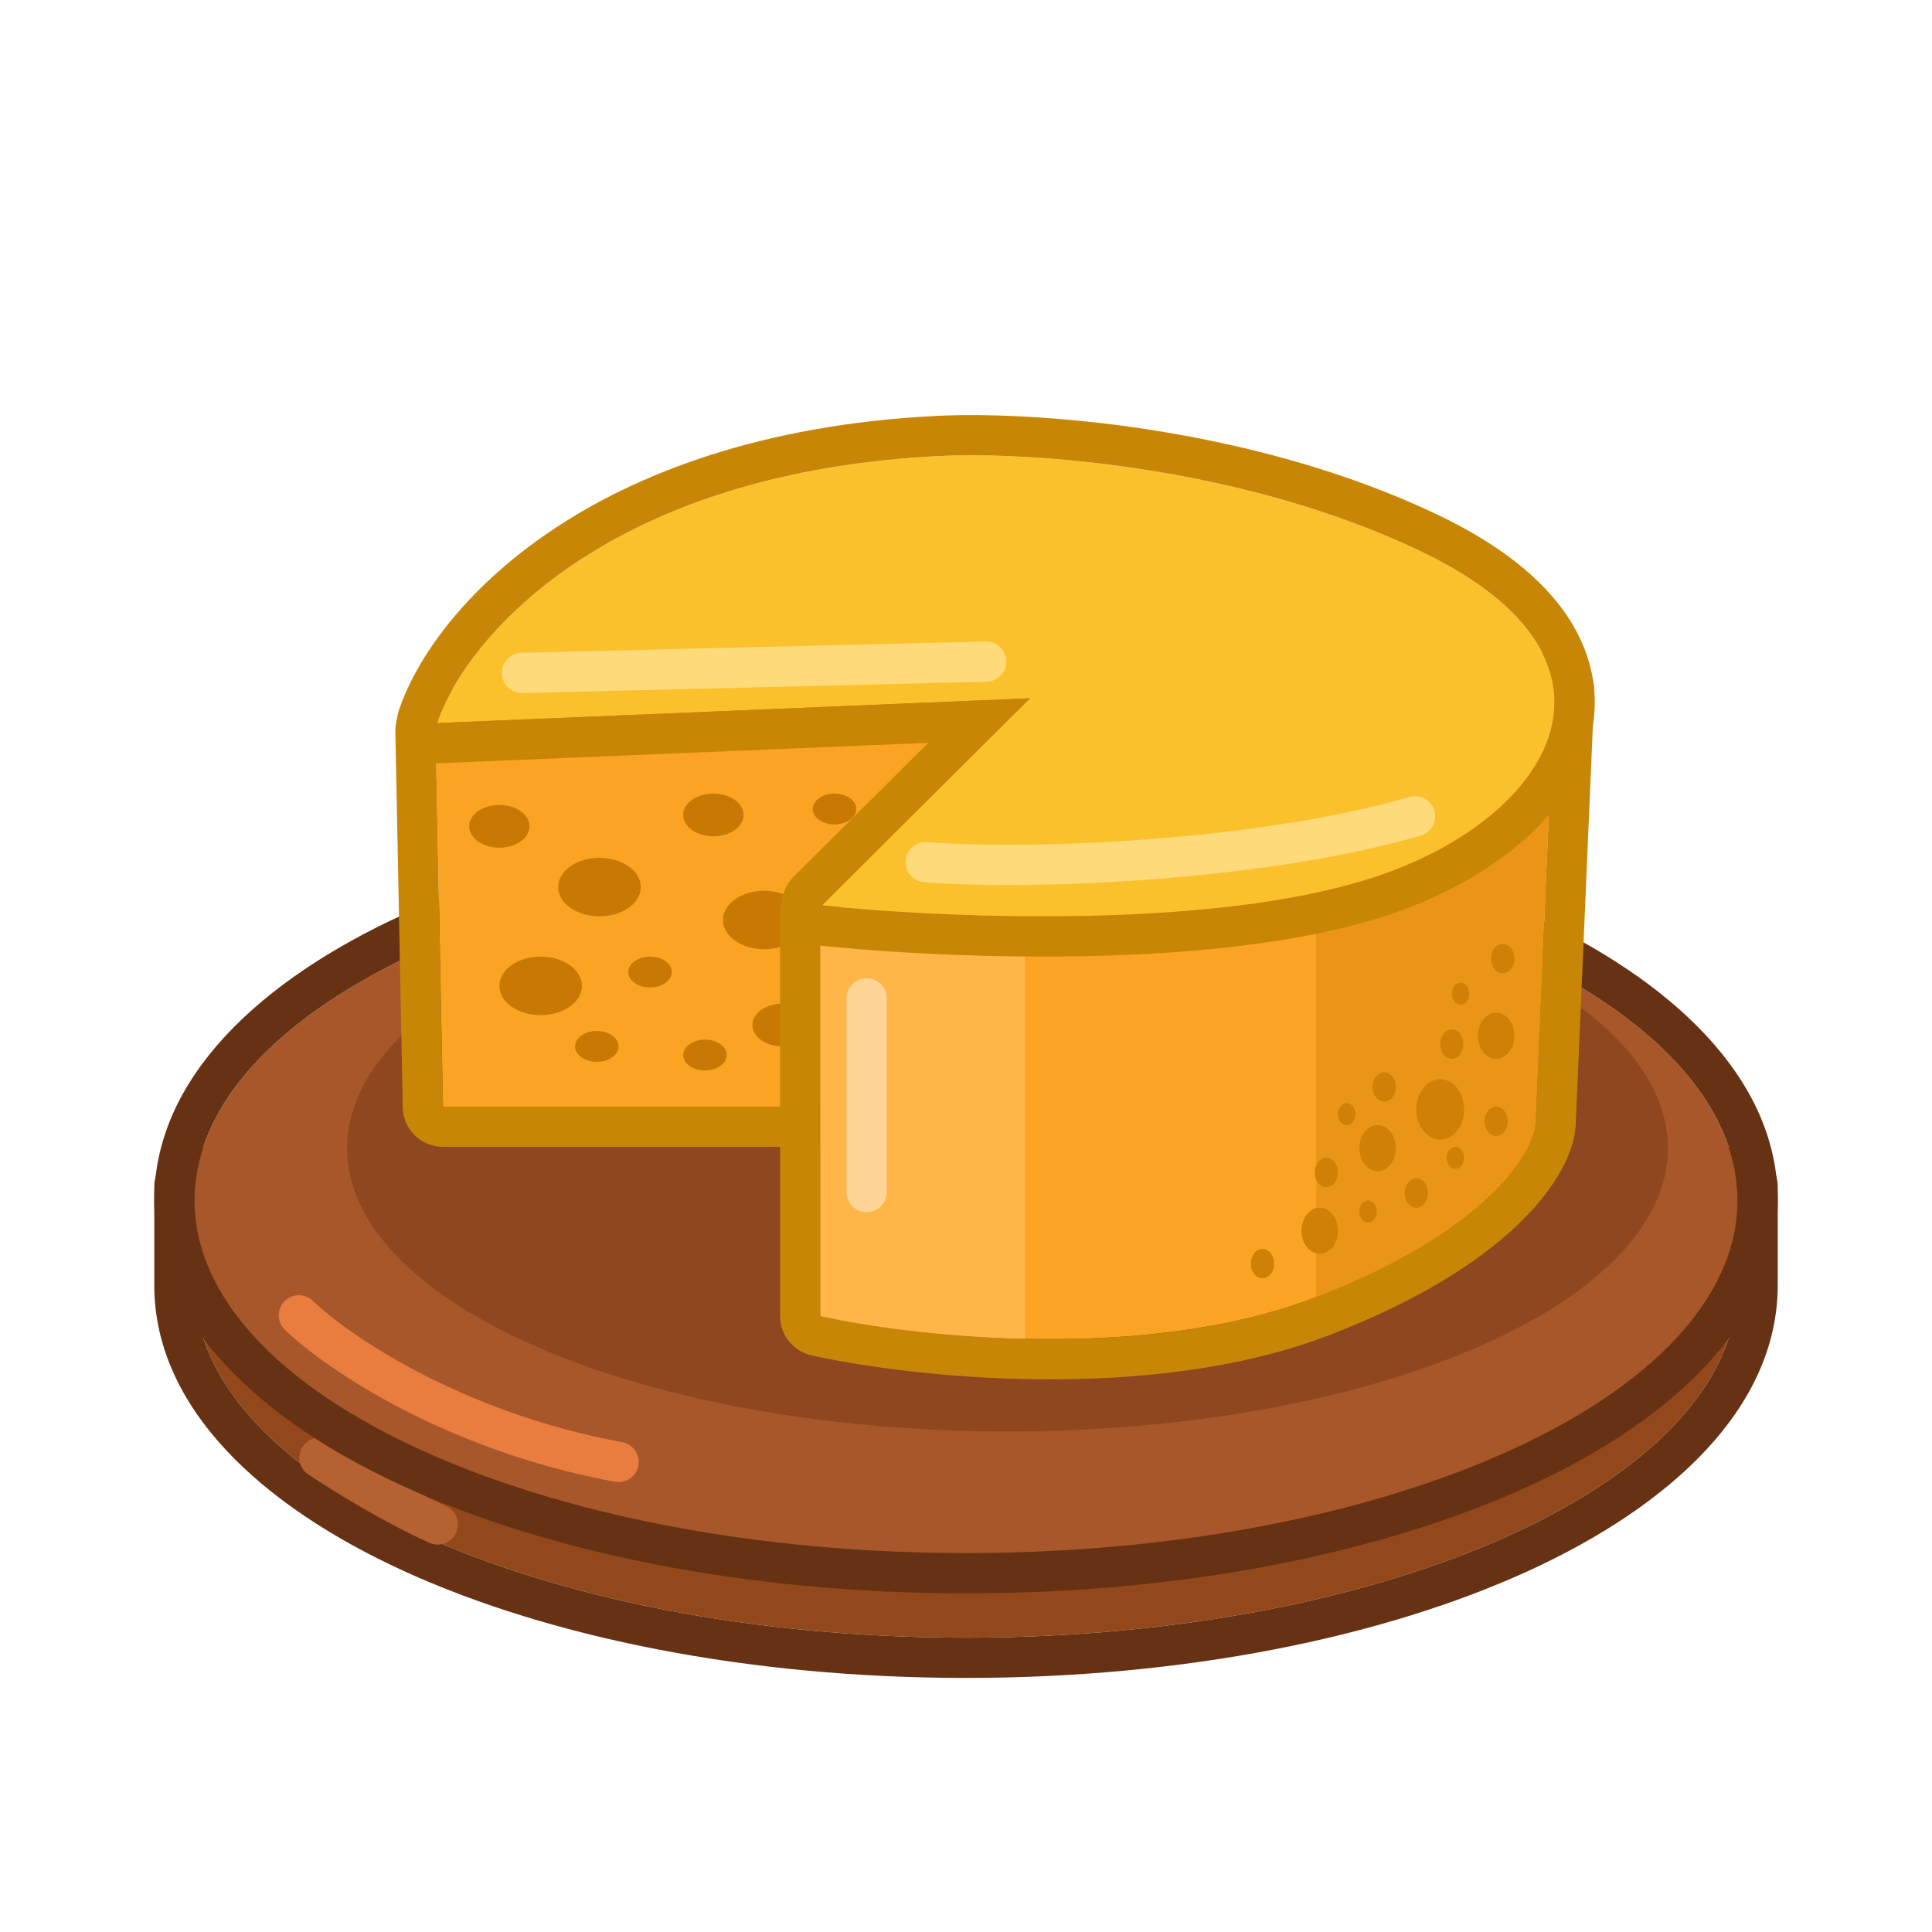
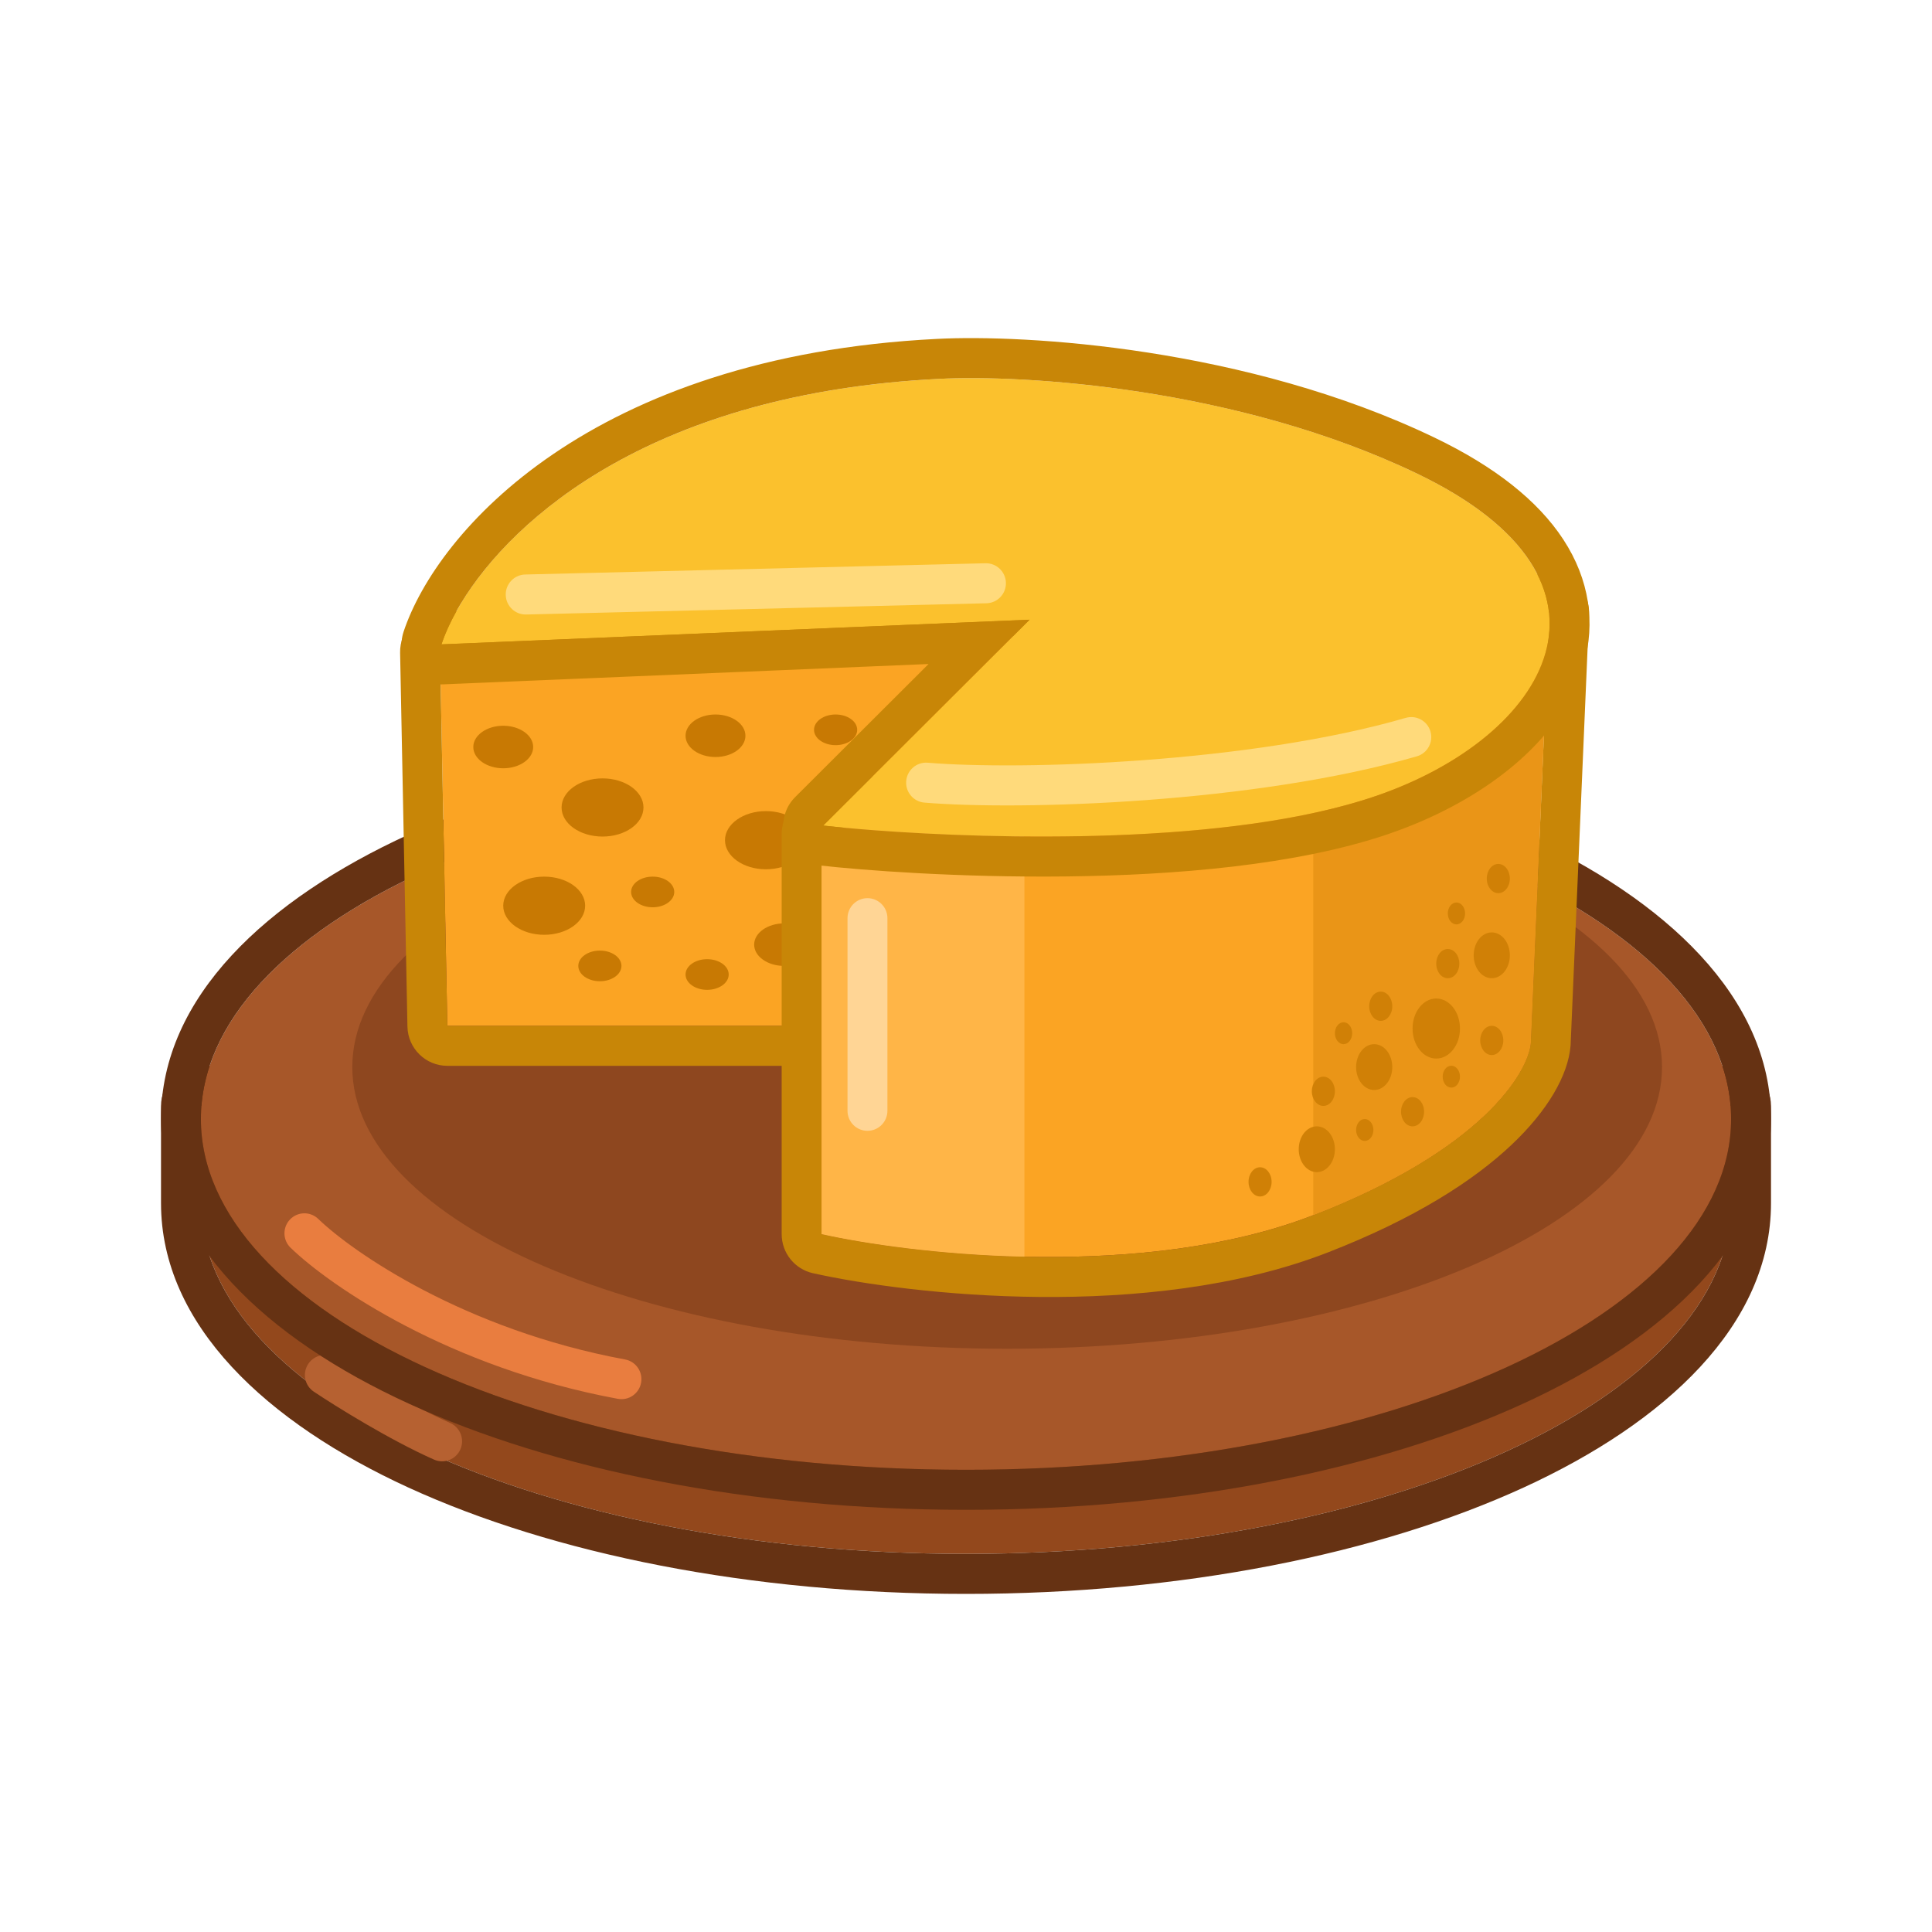
- <svg xmlns="http://www.w3.org/2000/svg" width="120" height="120" viewBox="0 0 120 120" fill="none">
-   <path d="M60 101.719C86.465 101.719 107.919 91.91 107.919 79.81V73.738H12.081V79.81C12.081 91.91 33.535 101.719 60 101.719Z" fill="#93481C" />
-   <path fill-rule="evenodd" clip-rule="evenodd" d="M9.581 73.738C9.581 72.358 10.7 71.238 12.081 71.238H107.919C109.3 71.238 110.419 72.358 110.419 73.738V79.81C110.419 87.436 103.77 93.531 94.924 97.576C85.857 101.721 73.507 104.219 60 104.219C46.493 104.219 34.143 101.721 25.076 97.576C16.23 93.531 9.581 87.436 9.581 79.81V73.738ZM107.919 79.81C107.919 91.91 86.465 101.719 60 101.719C33.535 101.719 12.081 91.91 12.081 79.81V73.738H107.919V79.81Z" fill="#663213" />
-   <path fill-rule="evenodd" clip-rule="evenodd" d="M18.804 89.853C19.187 89.279 19.963 89.124 20.537 89.507C21.845 90.379 25.104 92.4 27.693 93.544C28.324 93.823 28.61 94.561 28.331 95.193C28.052 95.824 27.314 96.11 26.682 95.831C23.897 94.6 20.499 92.486 19.151 91.587C18.576 91.204 18.421 90.428 18.804 89.853Z" fill="#B66131" />
-   <path d="M107.919 74.559C107.919 86.659 86.465 96.467 60 96.467C33.535 96.467 12.081 86.659 12.081 74.559C12.081 62.459 33.535 52.651 60 52.651C86.465 52.651 107.919 62.459 107.919 74.559Z" fill="#A75729" />
-   <path fill-rule="evenodd" clip-rule="evenodd" d="M94.924 92.324C85.857 96.469 73.507 98.967 60 98.967C46.493 98.967 34.143 96.469 25.076 92.324C16.23 88.28 9.581 82.184 9.581 74.559C9.581 66.934 16.23 60.838 25.076 56.794C34.143 52.649 46.493 50.151 60 50.151C73.507 50.151 85.857 52.649 94.924 56.794C103.77 60.838 110.419 66.934 110.419 74.559C110.419 82.184 103.77 88.28 94.924 92.324ZM60 96.467C86.465 96.467 107.919 86.659 107.919 74.559C107.919 62.459 86.465 52.651 60 52.651C33.535 52.651 12.081 62.459 12.081 74.559C12.081 86.659 33.535 96.467 60 96.467Z" fill="#663213" />
-   <path d="M103.594 71.314C103.594 81.03 85.23 88.906 62.578 88.906C39.926 88.906 21.562 81.03 21.562 71.314C21.562 61.597 39.926 53.721 62.578 53.721C85.23 53.721 103.594 61.597 103.594 71.314Z" fill="#8E471F" />
-   <path fill-rule="evenodd" clip-rule="evenodd" d="M17.663 80.83C18.143 80.333 18.934 80.319 19.431 80.798C21.584 82.875 28.589 87.719 38.647 89.576C39.326 89.702 39.775 90.354 39.649 91.033C39.524 91.712 38.872 92.16 38.193 92.035C27.639 90.085 20.192 85.005 17.695 82.597C17.198 82.118 17.184 81.327 17.663 80.83Z" fill="#E97D3F" />
-   <path d="M27.056 45.376L65.314 44.364V68.736H27.515L27.056 45.376Z" fill="#FBA423" />
-   <path fill-rule="evenodd" clip-rule="evenodd" d="M67.058 42.573C67.541 43.044 67.814 43.69 67.814 44.364V68.736C67.814 70.116 66.695 71.236 65.314 71.236H27.515C26.154 71.236 25.043 70.146 25.016 68.785L24.556 45.425C24.529 44.051 25.616 42.913 26.99 42.877L65.248 41.865C65.922 41.847 66.575 42.103 67.058 42.573ZM27.515 68.736L27.056 45.376L65.314 44.364V68.736H27.515Z" fill="#C88607" />
-   <path d="M32.891 51.322C32.891 52.056 32.051 52.651 31.016 52.651C29.98 52.651 29.141 52.056 29.141 51.322C29.141 50.589 29.98 49.994 31.016 49.994C32.051 49.994 32.891 50.589 32.891 51.322Z" fill="#C87903" />
-   <path d="M46.185 50.619C46.185 51.353 45.346 51.947 44.31 51.947C43.275 51.947 42.435 51.353 42.435 50.619C42.435 49.886 43.275 49.291 44.31 49.291C45.346 49.291 46.185 49.886 46.185 50.619Z" fill="#C87903" />
-   <path d="M50.482 63.666C50.482 64.4 49.642 64.994 48.607 64.994C47.571 64.994 46.732 64.4 46.732 63.666C46.732 62.933 47.571 62.338 48.607 62.338C49.642 62.338 50.482 62.933 50.482 63.666Z" fill="#C87903" />
-   <path d="M39.8 55.098C39.8 56.101 38.651 56.915 37.235 56.915C35.818 56.915 34.67 56.101 34.67 55.098C34.67 54.095 35.818 53.281 37.235 53.281C38.651 53.281 39.8 54.095 39.8 55.098Z" fill="#C87903" />
-   <path d="M50.034 57.143C50.034 58.146 48.886 58.96 47.469 58.96C46.053 58.96 44.904 58.146 44.904 57.143C44.904 56.14 46.053 55.326 47.469 55.326C48.886 55.326 50.034 56.14 50.034 57.143Z" fill="#C87903" />
-   <path d="M36.145 61.235C36.145 62.238 34.997 63.051 33.58 63.051C32.164 63.051 31.016 62.238 31.016 61.235C31.016 60.231 32.164 59.418 33.58 59.418C34.997 59.418 36.145 60.231 36.145 61.235Z" fill="#C87903" />
-   <path d="M41.727 60.375C41.727 60.904 41.122 61.333 40.376 61.333C39.629 61.333 39.024 60.904 39.024 60.375C39.024 59.846 39.629 59.418 40.376 59.418C41.122 59.418 41.727 59.846 41.727 60.375Z" fill="#C87903" />
-   <path d="M45.138 65.531C45.138 66.06 44.533 66.489 43.787 66.489C43.04 66.489 42.435 66.06 42.435 65.531C42.435 65.003 43.04 64.574 43.787 64.574C44.533 64.574 45.138 65.003 45.138 65.531Z" fill="#C87903" />
-   <path d="M38.42 64.995C38.42 65.523 37.815 65.952 37.068 65.952C36.322 65.952 35.717 65.523 35.717 64.995C35.717 64.466 36.322 64.037 37.068 64.037C37.815 64.037 38.42 64.466 38.42 64.995Z" fill="#C87903" />
-   <path d="M53.185 50.249C53.185 50.777 52.58 51.206 51.834 51.206C51.087 51.206 50.482 50.777 50.482 50.249C50.482 49.72 51.087 49.291 51.834 49.291C52.58 49.291 53.185 49.72 53.185 50.249Z" fill="#C87903" />
-   <path d="M81.751 80.563C71.233 84.638 56.838 83.05 50.955 81.748V56.756L96.526 42.928L95.372 69.785C95.214 71.68 92.269 76.489 81.751 80.563Z" fill="#FBA423" />
-   <path fill-rule="evenodd" clip-rule="evenodd" d="M50.414 84.188C49.27 83.935 48.455 82.92 48.455 81.748V56.756C48.455 55.655 49.175 54.683 50.229 54.363L95.8 40.536C96.576 40.3 97.417 40.456 98.058 40.952C98.698 41.449 99.058 42.225 99.024 43.035L97.87 69.892C97.868 69.925 97.866 69.959 97.863 69.992C97.711 71.825 96.434 74.037 94.16 76.177C91.802 78.395 88.138 80.77 82.654 82.894C76.979 85.093 70.396 85.724 64.593 85.672C58.767 85.62 53.524 84.877 50.414 84.188ZM95.372 69.785C95.214 71.68 92.269 76.489 81.751 80.563C71.233 84.638 56.838 83.05 50.955 81.748V56.756L96.526 42.928L95.372 69.785Z" fill="#C88607" />
-   <path d="M95.372 69.785C95.214 71.68 92.269 76.489 81.751 80.563V50.156L96.526 42.928L95.372 69.785Z" fill="#EA9517" />
-   <path d="M50.955 81.748V56.756L63.658 52.901V83.157C58.397 83.04 53.729 82.362 50.955 81.748Z" fill="#FFB547" />
-   <path fill-rule="evenodd" clip-rule="evenodd" d="M53.828 60.763C54.519 60.763 55.078 61.323 55.078 62.013V74.045C55.078 74.735 54.519 75.295 53.828 75.295C53.138 75.295 52.578 74.735 52.578 74.045V62.013C52.578 61.323 53.138 60.763 53.828 60.763Z" fill="#FFD595" />
-   <path d="M58.297 28.329C37.451 29.371 28.844 39.818 27.146 44.911L63.982 43.371L51.057 56.228C56.269 56.82 74.879 58.059 85.658 54.387C96.436 50.715 102.359 41.002 88.264 34.251C76.988 28.85 63.588 28.052 58.297 28.329Z" fill="#FBC12D" />
-   <path fill-rule="evenodd" clip-rule="evenodd" d="M25.149 46.415C24.654 45.758 24.514 44.9 24.774 44.121C26.862 37.857 36.516 26.916 58.169 25.832C63.717 25.543 77.569 26.357 89.344 31.996C93.105 33.798 95.812 35.925 97.409 38.357C99.056 40.867 99.43 43.578 98.692 46.161C97.293 51.06 92.159 54.813 86.464 56.753C80.682 58.723 73.004 59.33 66.299 59.406C59.535 59.483 53.475 59.019 50.775 58.712C49.82 58.604 49.012 57.957 48.696 57.05C48.38 56.142 48.613 55.134 49.294 54.456L57.656 46.138L27.25 47.409C26.429 47.443 25.643 47.072 25.149 46.415ZM63.983 43.371L51.057 56.228C51.853 56.319 52.96 56.424 54.304 56.525C61.767 57.084 76.524 57.498 85.658 54.387C96.436 50.715 102.359 41.002 88.264 34.251C76.988 28.85 63.588 28.052 58.297 28.329C40.523 29.218 31.646 36.943 28.364 42.358C27.796 43.294 27.396 44.161 27.146 44.911L63.983 43.371Z" fill="#C88607" />
-   <path fill-rule="evenodd" clip-rule="evenodd" d="M62.5 41.063C62.517 41.753 61.971 42.327 61.281 42.343L32.452 43.047C31.762 43.063 31.189 42.517 31.172 41.827C31.155 41.137 31.701 40.564 32.391 40.547L61.219 39.844C61.91 39.827 62.483 40.373 62.5 41.063Z" fill="#FFDA7B" />
-   <path fill-rule="evenodd" clip-rule="evenodd" d="M89.091 50.356C89.283 51.019 88.901 51.712 88.238 51.904C78.115 54.833 63.465 55.298 57.397 54.795C56.709 54.738 56.197 54.134 56.254 53.446C56.311 52.758 56.915 52.246 57.603 52.304C63.462 52.79 77.791 52.324 87.543 49.502C88.207 49.311 88.9 49.693 89.091 50.356Z" fill="#FFDA7B" />
-   <path d="M90.938 68.906C90.938 69.942 90.273 70.781 89.453 70.781C88.633 70.781 87.969 69.942 87.969 68.906C87.969 67.871 88.633 67.031 89.453 67.031C90.273 67.031 90.938 67.871 90.938 68.906Z" fill="#D08006" />
-   <path d="M94.062 64.332C94.062 65.123 93.555 65.763 92.93 65.763C92.304 65.763 91.797 65.123 91.797 64.332C91.797 63.542 92.304 62.901 92.93 62.901C93.555 62.901 94.062 63.542 94.062 64.332Z" fill="#D08006" />
-   <path d="M86.699 71.314C86.699 72.104 86.192 72.745 85.566 72.745C84.94 72.745 84.433 72.104 84.433 71.314C84.433 70.523 84.94 69.883 85.566 69.883C86.192 69.883 86.699 70.523 86.699 71.314Z" fill="#D08006" />
-   <path d="M83.105 76.445C83.105 77.236 82.598 77.876 81.972 77.876C81.347 77.876 80.839 77.236 80.839 76.445C80.839 75.655 81.347 75.014 81.972 75.014C82.598 75.014 83.105 75.655 83.105 76.445Z" fill="#D08006" />
-   <path d="M93.652 69.648C93.652 70.153 93.329 70.561 92.93 70.561C92.531 70.561 92.207 70.153 92.207 69.648C92.207 69.144 92.531 68.736 92.93 68.736C93.329 68.736 93.652 69.144 93.652 69.648Z" fill="#D08006" />
-   <path d="M88.691 74.102C88.691 74.606 88.368 75.014 87.969 75.014C87.57 75.014 87.246 74.606 87.246 74.102C87.246 73.597 87.57 73.189 87.969 73.189C88.368 73.189 88.691 73.597 88.691 74.102Z" fill="#D08006" />
-   <path d="M83.105 72.826C83.105 73.33 82.781 73.739 82.382 73.739C81.983 73.739 81.66 73.33 81.66 72.826C81.66 72.322 81.983 71.913 82.382 71.913C82.781 71.913 83.105 72.322 83.105 72.826Z" fill="#D08006" />
-   <path d="M86.699 67.513C86.699 68.017 86.375 68.426 85.976 68.426C85.577 68.426 85.253 68.017 85.253 67.513C85.253 67.009 85.577 66.6 85.976 66.6C86.375 66.6 86.699 67.009 86.699 67.513Z" fill="#D08006" />
-   <path d="M90.898 64.851C90.898 65.355 90.575 65.763 90.176 65.763C89.777 65.763 89.453 65.355 89.453 64.851C89.453 64.346 89.777 63.938 90.176 63.938C90.575 63.938 90.898 64.346 90.898 64.851Z" fill="#D08006" />
-   <path d="M94.062 59.538C94.062 60.042 93.739 60.451 93.34 60.451C92.941 60.451 92.617 60.042 92.617 59.538C92.617 59.034 92.941 58.625 93.34 58.625C93.739 58.625 94.062 59.034 94.062 59.538Z" fill="#D08006" />
-   <path d="M79.141 78.483C79.141 78.987 78.817 79.396 78.418 79.396C78.019 79.396 77.695 78.987 77.695 78.483C77.695 77.979 78.019 77.571 78.418 77.571C78.817 77.571 79.141 77.979 79.141 78.483Z" fill="#D08006" />
-   <path d="M85.516 75.243C85.516 75.621 85.274 75.927 84.975 75.927C84.676 75.927 84.433 75.621 84.433 75.243C84.433 74.865 84.676 74.559 84.975 74.559C85.274 74.559 85.516 74.865 85.516 75.243Z" fill="#D08006" />
-   <path d="M84.188 69.198C84.188 69.576 83.946 69.883 83.647 69.883C83.347 69.883 83.105 69.576 83.105 69.198C83.105 68.821 83.347 68.514 83.647 68.514C83.946 68.514 84.188 68.821 84.188 69.198Z" fill="#D08006" />
-   <path d="M90.938 71.913C90.938 72.291 90.695 72.597 90.396 72.597C90.097 72.597 89.855 72.291 89.855 71.913C89.855 71.535 90.097 71.229 90.396 71.229C90.695 71.229 90.938 71.535 90.938 71.913Z" fill="#D08006" />
-   <path d="M91.259 61.718C91.259 62.095 91.016 62.402 90.717 62.402C90.418 62.402 90.176 62.095 90.176 61.718C90.176 61.34 90.418 61.033 90.717 61.033C91.016 61.033 91.259 61.34 91.259 61.718Z" fill="#D08006" />
+ <svg xmlns="http://www.w3.org/2000/svg" width="100" height="100" viewBox="0 0 100 100" fill="none">
+   <path d="M50 80.428C71.871 80.428 89.601 72.3 89.601 62.273V57.241H10.399V62.273C10.399 72.3 28.129 80.428 50 80.428Z" fill="#93481C" />
+   <path fill-rule="evenodd" clip-rule="evenodd" d="M8.334 57.241C8.334 56.097 9.258 55.17 10.399 55.17H89.601C90.742 55.17 91.667 56.097 91.667 57.241V62.273C91.667 68.592 86.171 73.643 78.861 76.995C71.368 80.43 61.163 82.5 50 82.5C38.838 82.5 28.632 80.43 21.139 76.995C13.829 73.643 8.334 68.592 8.334 62.273V57.241ZM89.601 62.273C89.601 72.3 71.871 80.428 50 80.428C28.129 80.428 10.399 72.3 10.399 62.273V57.241H89.601V62.273Z" fill="#663213" />
+   <path fill-rule="evenodd" clip-rule="evenodd" d="M15.955 70.596C16.272 70.12 16.913 69.991 17.388 70.308C18.469 71.031 21.161 72.706 23.301 73.654C23.823 73.885 24.059 74.497 23.829 75.02C23.598 75.543 22.988 75.78 22.466 75.549C20.164 74.529 17.356 72.777 16.242 72.032C15.767 71.715 15.639 71.072 15.955 70.596Z" fill="#B66131" />
+   <path d="M89.601 57.921C89.601 67.948 71.871 76.076 50 76.076C28.129 76.076 10.399 67.948 10.399 57.921C10.399 47.895 28.129 39.766 50 39.766C71.871 39.766 89.601 47.895 89.601 57.921Z" fill="#A75729" />
+   <path fill-rule="evenodd" clip-rule="evenodd" d="M78.861 72.643C71.368 76.078 61.163 78.148 50 78.148C38.838 78.148 28.632 76.078 21.139 72.643C13.829 69.292 8.334 64.24 8.334 57.921C8.334 51.602 13.829 46.551 21.139 43.2C28.632 39.764 38.838 37.694 50 37.694C61.163 37.694 71.368 39.764 78.861 43.2C86.171 46.551 91.667 51.602 91.667 57.921C91.667 64.24 86.171 69.292 78.861 72.643ZM50 76.076C71.871 76.076 89.601 67.948 89.601 57.921C89.601 47.894 71.871 39.766 50 39.766C28.129 39.766 10.399 47.894 10.399 57.921C10.399 67.948 28.129 76.076 50 76.076Z" fill="#663213" />
+   <path d="M86.026 55.232C86.026 63.284 70.851 69.811 52.131 69.811C33.411 69.811 18.235 63.284 18.235 55.232C18.235 47.18 33.411 40.653 52.131 40.653C70.851 40.653 86.026 47.18 86.026 55.232Z" fill="#8E471F" />
+   <path fill-rule="evenodd" clip-rule="evenodd" d="M15.013 63.118C15.409 62.706 16.063 62.694 16.474 63.092C18.253 64.813 24.042 68.826 32.354 70.366C32.915 70.47 33.286 71.01 33.182 71.573C33.079 72.135 32.54 72.507 31.979 72.403C23.257 70.788 17.102 66.578 15.039 64.582C14.629 64.185 14.617 63.529 15.013 63.118Z" fill="#E97D3F" />
+   <path d="M22.775 33.738L54.392 32.899V53.096H23.155L22.775 33.738Z" fill="#FBA423" />
+   <path fill-rule="evenodd" clip-rule="evenodd" d="M55.833 31.415C56.233 31.805 56.458 32.34 56.458 32.899V53.096C56.458 54.24 55.533 55.167 54.392 55.167H23.155C22.03 55.167 21.111 54.264 21.089 53.136L20.709 33.779C20.687 32.64 21.585 31.697 22.72 31.667L54.337 30.828C54.894 30.814 55.434 31.025 55.833 31.415ZM23.155 53.096L22.775 33.738L54.392 32.899V53.096H23.155Z" fill="#C88607" />
+   <path d="M27.597 38.665C27.597 39.273 26.903 39.766 26.047 39.766C25.192 39.766 24.498 39.273 24.498 38.665C24.498 38.058 25.192 37.565 26.047 37.565C26.903 37.565 27.597 38.058 27.597 38.665Z" fill="#C87903" />
+   <path d="M38.583 38.083C38.583 38.691 37.89 39.183 37.034 39.183C36.178 39.183 35.484 38.691 35.484 38.083C35.484 37.475 36.178 36.982 37.034 36.982C37.89 36.982 38.583 37.475 38.583 38.083Z" fill="#C87903" />
+   <path d="M42.134 48.895C42.134 49.502 41.44 49.995 40.585 49.995C39.729 49.995 39.035 49.502 39.035 48.895C39.035 48.287 39.729 47.794 40.585 47.794C41.44 47.794 42.134 48.287 42.134 48.895Z" fill="#C87903" />
+   <path d="M33.306 41.794C33.306 42.626 32.358 43.3 31.187 43.3C30.016 43.3 29.067 42.626 29.067 41.794C29.067 40.963 30.016 40.289 31.187 40.289C32.358 40.289 33.306 40.963 33.306 41.794Z" fill="#C87903" />
+   <path d="M41.764 43.489C41.764 44.32 40.815 44.994 39.645 44.994C38.474 44.994 37.525 44.32 37.525 43.489C37.525 42.657 38.474 41.983 39.645 41.983C40.815 41.983 41.764 42.657 41.764 43.489Z" fill="#C87903" />
+   <path d="M30.287 46.879C30.287 47.711 29.337 48.385 28.167 48.385C26.996 48.385 26.047 47.711 26.047 46.879C26.047 46.048 26.996 45.374 28.167 45.374C29.337 45.374 30.287 46.048 30.287 46.879Z" fill="#C87903" />
+   <path d="M34.899 46.167C34.899 46.605 34.399 46.961 33.782 46.961C33.166 46.961 32.666 46.605 32.666 46.167C32.666 45.729 33.166 45.374 33.782 45.374C34.399 45.374 34.899 45.729 34.899 46.167Z" fill="#C87903" />
+   <path d="M37.718 50.44C37.718 50.878 37.218 51.234 36.601 51.234C35.984 51.234 35.484 50.878 35.484 50.44C35.484 50.002 35.984 49.647 36.601 49.647C37.218 49.647 37.718 50.002 37.718 50.44Z" fill="#C87903" />
+   <path d="M32.166 49.995C32.166 50.433 31.666 50.789 31.05 50.789C30.433 50.789 29.933 50.433 29.933 49.995C29.933 49.557 30.433 49.202 31.05 49.202C31.666 49.202 32.166 49.557 32.166 49.995Z" fill="#C87903" />
+   <path d="M44.368 37.776C44.368 38.214 43.868 38.569 43.251 38.569C42.634 38.569 42.134 38.214 42.134 37.776C42.134 37.337 42.634 36.982 43.251 36.982C43.868 36.982 44.368 37.337 44.368 37.776Z" fill="#C87903" />
+   <path d="M67.975 62.897C59.283 66.273 47.387 64.958 42.525 63.878V43.168L80.185 31.709L79.232 53.965C79.101 55.535 76.667 59.52 67.975 62.897Z" fill="#FBA423" />
+   <path fill-rule="evenodd" clip-rule="evenodd" d="M42.079 65.901C41.133 65.691 40.459 64.85 40.459 63.878V43.168C40.459 42.255 41.055 41.45 41.926 41.185L79.585 29.727C80.227 29.532 80.922 29.66 81.451 30.072C81.981 30.483 82.278 31.127 82.249 31.798L81.296 54.054C81.295 54.081 81.293 54.109 81.291 54.137C81.164 55.655 80.109 57.489 78.23 59.262C76.281 61.101 73.254 63.068 68.721 64.829C64.032 66.65 58.591 67.173 53.795 67.13C48.981 67.087 44.648 66.472 42.079 65.901ZM79.232 53.965C79.101 55.535 76.667 59.52 67.975 62.897C59.283 66.273 47.387 64.958 42.526 63.878V43.168L80.185 31.709L79.232 53.965Z" fill="#C88607" />
+   <path d="M79.232 53.965C79.101 55.535 76.667 59.52 67.975 62.897V37.699L80.185 31.709L79.232 53.965Z" fill="#EA9517" />
+   <path d="M42.525 63.878V43.168L53.023 39.974V65.046C48.675 64.949 44.818 64.388 42.525 63.878Z" fill="#FFB547" />
+   <path fill-rule="evenodd" clip-rule="evenodd" d="M44.9 46.489C45.47 46.489 45.933 46.953 45.933 47.525V57.495C45.933 58.067 45.47 58.531 44.9 58.531C44.329 58.531 43.867 58.067 43.867 57.495V47.525C43.867 46.953 44.329 46.489 44.9 46.489Z" fill="#FFD595" />
+   <path d="M48.593 19.611C31.365 20.475 24.253 29.132 22.85 33.352L53.291 32.076L42.61 42.731C46.917 43.221 62.297 44.248 71.204 41.205C80.111 38.162 85.005 30.113 73.357 24.518C64.039 20.043 52.965 19.382 48.593 19.611Z" fill="#FBC12D" />
+   <path fill-rule="evenodd" clip-rule="evenodd" d="M21.199 34.599C20.791 34.054 20.675 33.344 20.89 32.697C22.615 27.507 30.593 18.44 48.487 17.542C53.072 17.302 64.52 17.976 74.25 22.65C77.358 24.143 79.596 25.906 80.915 27.921C82.276 30.001 82.585 32.248 81.975 34.388C80.819 38.447 76.576 41.558 71.87 43.166C67.092 44.798 60.747 45.301 55.205 45.364C49.616 45.428 44.608 45.044 42.377 44.789C41.588 44.699 40.92 44.164 40.659 43.411C40.398 42.659 40.59 41.824 41.153 41.262L48.063 34.369L22.936 35.422C22.257 35.451 21.608 35.143 21.199 34.599ZM53.291 32.076L42.61 42.731C43.267 42.806 44.183 42.893 45.293 42.977C51.461 43.44 63.656 43.783 71.204 41.205C80.111 38.162 85.005 30.113 73.357 24.519C64.039 20.043 52.965 19.382 48.593 19.611C33.904 20.347 26.569 26.75 23.856 31.237C23.387 32.012 23.056 32.73 22.85 33.352L53.291 32.076Z" fill="#C88607" />
+   <path fill-rule="evenodd" clip-rule="evenodd" d="M52.066 30.164C52.08 30.736 51.629 31.211 51.059 31.225L27.235 31.807C26.665 31.821 26.191 31.369 26.177 30.797C26.163 30.225 26.614 29.75 27.185 29.736L51.008 29.154C51.578 29.14 52.052 29.592 52.066 30.164Z" fill="#FFDA7B" />
+   <path fill-rule="evenodd" clip-rule="evenodd" d="M74.042 37.864C74.2 38.414 73.884 38.988 73.336 39.147C64.971 41.574 52.864 41.96 47.849 41.543C47.281 41.496 46.858 40.995 46.905 40.425C46.952 39.855 47.451 39.431 48.02 39.478C52.861 39.881 64.703 39.495 72.762 37.157C73.31 36.998 73.883 37.315 74.042 37.864Z" fill="#FFDA7B" />
+   <path d="M75.568 53.237C75.568 54.095 75.018 54.791 74.341 54.791C73.663 54.791 73.114 54.095 73.114 53.237C73.114 52.379 73.663 51.683 74.341 51.683C75.018 51.683 75.568 52.379 75.568 53.237Z" fill="#D08006" />
+   <path d="M78.15 49.447C78.15 50.102 77.731 50.632 77.213 50.632C76.697 50.632 76.277 50.102 76.277 49.447C76.277 48.792 76.697 48.261 77.213 48.261C77.731 48.261 78.15 48.792 78.15 49.447Z" fill="#D08006" />
+   <path d="M72.064 55.232C72.064 55.887 71.645 56.418 71.128 56.418C70.611 56.418 70.192 55.887 70.192 55.232C70.192 54.577 70.611 54.046 71.128 54.046C71.645 54.046 72.064 54.577 72.064 55.232Z" fill="#D08006" />
+   <path d="M69.094 59.485C69.094 60.139 68.675 60.67 68.158 60.67C67.641 60.67 67.222 60.139 67.222 59.485C67.222 58.83 67.641 58.299 68.158 58.299C68.675 58.299 69.094 58.83 69.094 59.485Z" fill="#D08006" />
+   <path d="M77.811 53.852C77.811 54.27 77.543 54.609 77.213 54.609C76.884 54.609 76.616 54.27 76.616 53.852C76.616 53.434 76.884 53.096 77.213 53.096C77.543 53.096 77.811 53.434 77.811 53.852Z" fill="#D08006" />
+   <path d="M73.711 57.542C73.711 57.96 73.444 58.299 73.114 58.299C72.784 58.299 72.517 57.96 72.517 57.542C72.517 57.125 72.784 56.786 73.114 56.786C73.444 56.786 73.711 57.125 73.711 57.542Z" fill="#D08006" />
+   <path d="M69.094 56.485C69.094 56.903 68.827 57.241 68.497 57.241C68.167 57.241 67.9 56.903 67.9 56.485C67.9 56.067 68.167 55.728 68.497 55.728C68.827 55.728 69.094 56.067 69.094 56.485Z" fill="#D08006" />
+   <path d="M72.064 52.083C72.064 52.5 71.797 52.839 71.467 52.839C71.138 52.839 70.87 52.5 70.87 52.083C70.87 51.665 71.138 51.326 71.467 51.326C71.797 51.326 72.064 51.665 72.064 52.083Z" fill="#D08006" />
+   <path d="M75.535 49.876C75.535 50.294 75.267 50.633 74.938 50.633C74.608 50.633 74.34 50.294 74.34 49.876C74.34 49.458 74.608 49.12 74.938 49.12C75.267 49.12 75.535 49.458 75.535 49.876Z" fill="#D08006" />
+   <path d="M78.15 45.474C78.15 45.891 77.882 46.23 77.552 46.23C77.222 46.23 76.955 45.891 76.955 45.474C76.955 45.056 77.222 44.717 77.552 44.717C77.882 44.717 78.15 45.056 78.15 45.474Z" fill="#D08006" />
+   <path d="M65.818 61.173C65.818 61.591 65.551 61.93 65.221 61.93C64.891 61.93 64.624 61.591 64.624 61.173C64.624 60.756 64.891 60.417 65.221 60.417C65.551 60.417 65.818 60.756 65.818 61.173Z" fill="#D08006" />
+   <path d="M71.087 58.488C71.087 58.801 70.887 59.055 70.639 59.055C70.392 59.055 70.192 58.801 70.192 58.488C70.192 58.175 70.392 57.921 70.639 57.921C70.887 57.921 71.087 58.175 71.087 58.488Z" fill="#D08006" />
+   <path d="M69.989 53.479C69.989 53.792 69.789 54.046 69.542 54.046C69.295 54.046 69.094 53.792 69.094 53.479C69.094 53.166 69.295 52.912 69.542 52.912C69.789 52.912 69.989 53.166 69.989 53.479Z" fill="#D08006" />
+   <path d="M75.567 55.728C75.567 56.042 75.367 56.295 75.12 56.295C74.872 56.295 74.672 56.042 74.672 55.728C74.672 55.415 74.872 55.162 75.12 55.162C75.367 55.162 75.567 55.415 75.567 55.728Z" fill="#D08006" />
+   <path d="M75.833 47.28C75.833 47.593 75.632 47.847 75.385 47.847C75.138 47.847 74.938 47.593 74.938 47.28C74.938 46.967 75.138 46.713 75.385 46.713C75.632 46.713 75.833 46.967 75.833 47.28Z" fill="#D08006" />
</svg>
